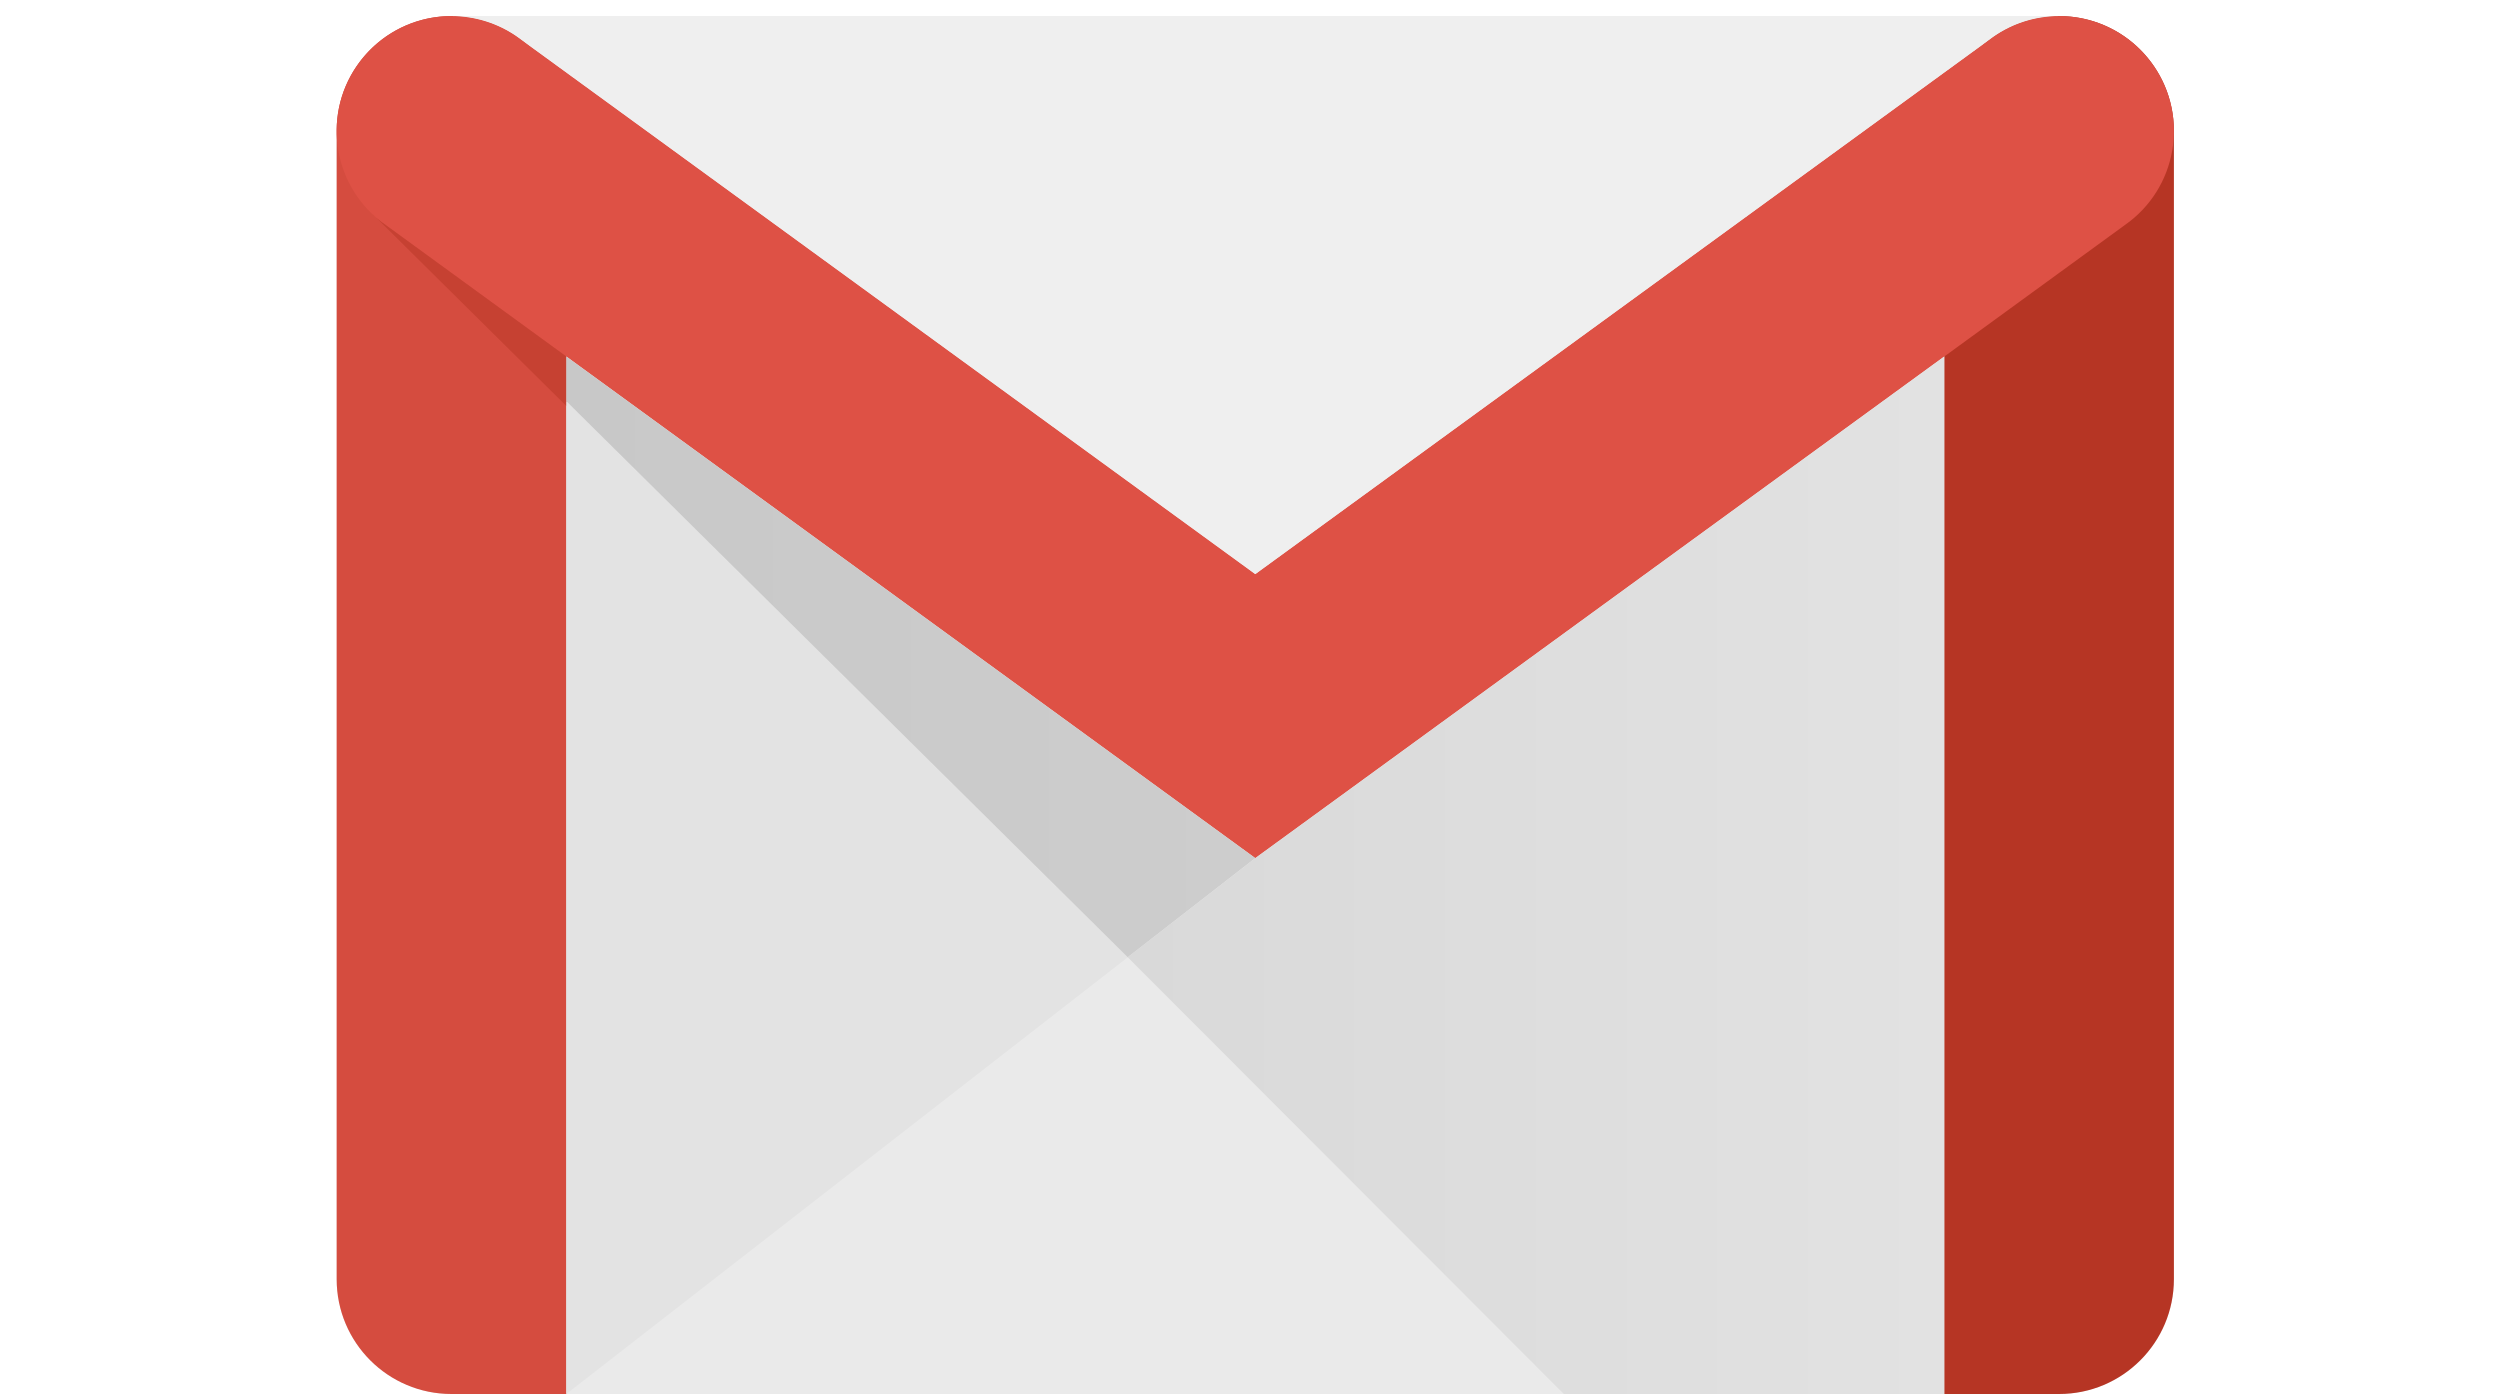
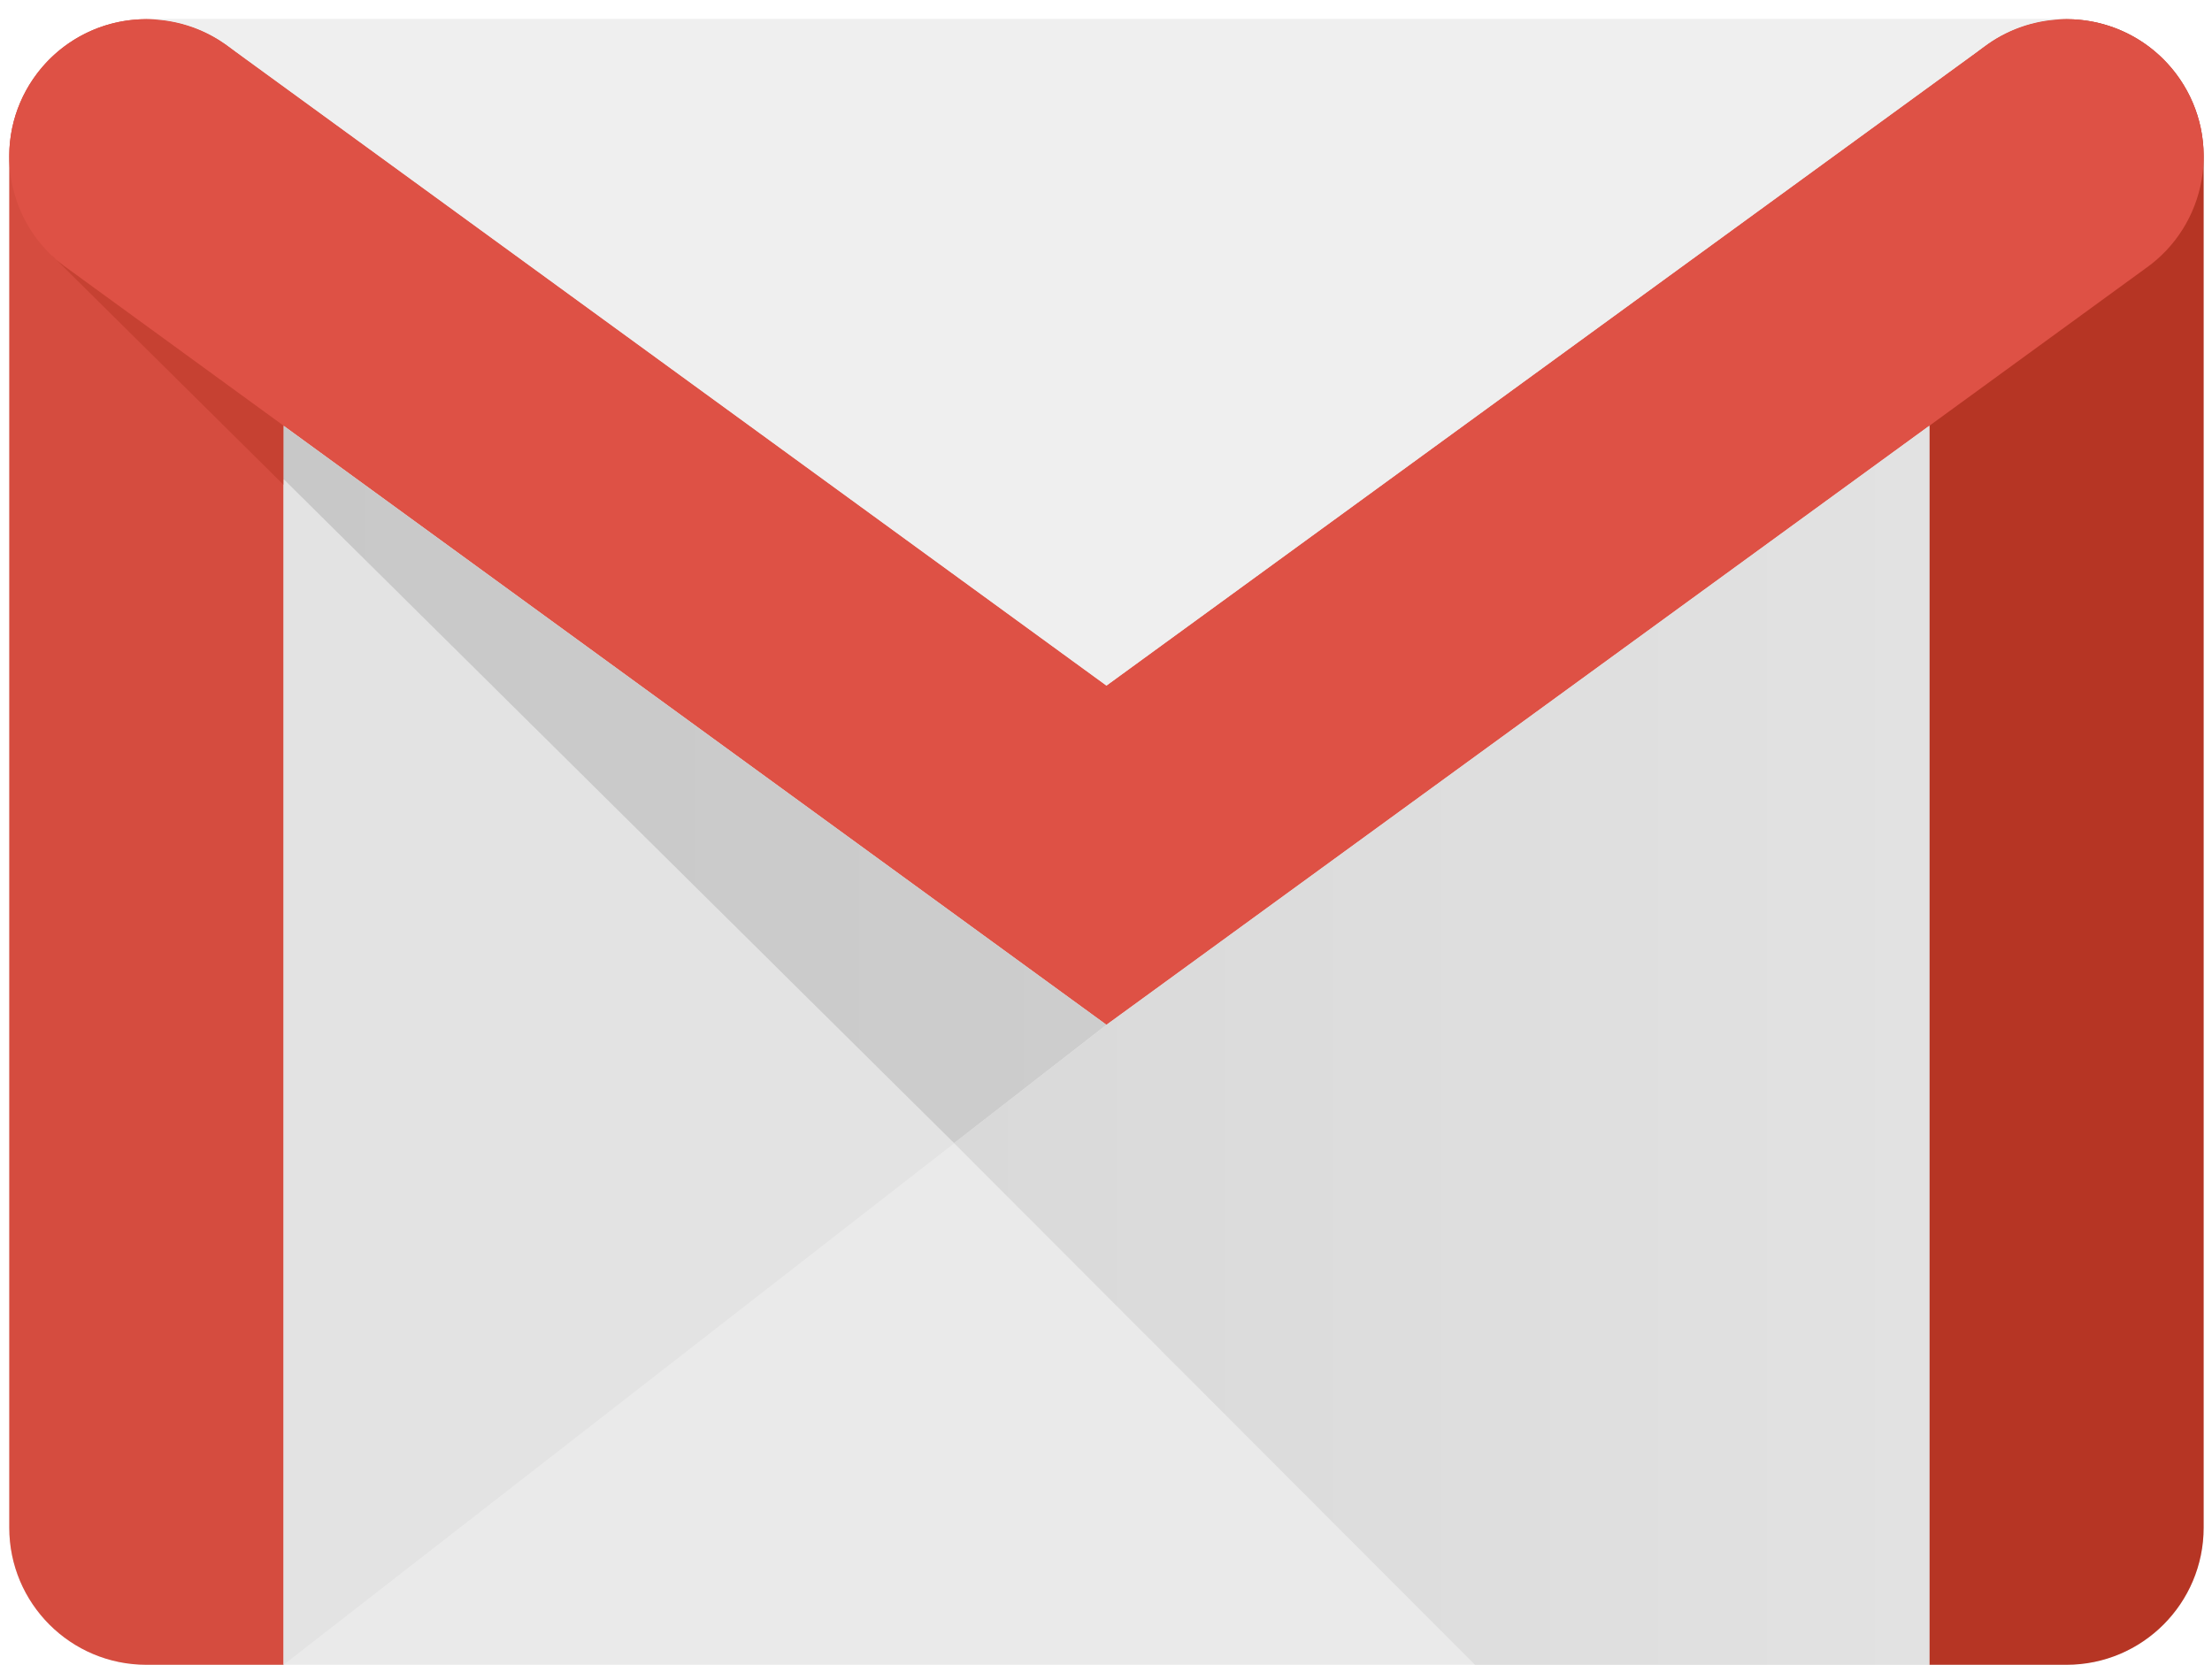
- <svg xmlns="http://www.w3.org/2000/svg" overflow="scroll" viewBox="7.592 13.58 48.54 36.42" width="2500" height="1394">
-   <linearGradient id="a" gradientUnits="userSpaceOnUse" x1="14.001" x2="32" y1="30.744" y2="30.744">
-     <stop offset="0" stop-color="#c8c8c8" />
-     <stop offset="1" stop-color="#cdcdcd" />
+ <svg xmlns="http://www.w3.org/2000/svg" version="1.1" id="Calque_1" x="0px" y="0px" width="1852px" height="1394px" viewBox="336.5 0 1852 1394" enable-background="new 336.5 0 1852 1394" xml:space="preserve">
+   <path fill="#EAEAEA" d="M2066.682,1394H459.084c-63.418,0-114.829-51.41-114.829-114.828V130.888  c0-63.418,51.411-114.829,114.829-114.829h1607.598c63.418,0,114.829,51.411,114.829,114.829v1148.284  C2181.511,1342.59,2130.1,1394,2066.682,1394z" />
+   <path fill="#D54C3F" d="M573.912,1394H459.084c-63.418,0-114.829-51.41-114.829-114.828V130.888  c0-63.418,51.411-114.829,114.829-114.829S573.912,67.47,573.912,130.888V1394z" />
+   <path fill="#B63524" d="M1951.854,1394h114.828c63.418,0,114.829-51.41,114.829-114.828V130.888  c0-63.418-51.411-114.829-114.829-114.829s-114.828,51.411-114.828,114.829V1394z" />
+   <path fill="#DE5145" d="M2132.44,225.047c52.002-36.317,64.718-107.915,28.4-159.918c-36.317-52.002-107.914-64.718-159.918-28.401  l-737.964,537.283l-0.076,0.038l-0.077-0.038L524.842,36.729c-52.003-36.317-123.6-23.602-159.917,28.4  c-36.317,52.003-23.602,123.601,28.401,159.918l0,0l-3.062-2.258l872.62,635.346 M2135.541,222.789l-872.658,635.346" />
+   <path fill="#EFEFEF" d="M2066.682,16.059c-24.458,0-47.155,7.655-65.758,20.669l-737.965,537.282l-0.076,0.038l-0.077-0.038  L524.842,36.729c-19.271-13.489-42.234-20.706-65.758-20.669H2066.682z" />
+   <path fill="#C64132" d="M573.95,406.017L380.426,214.33l-0.077,0.153c4.058,3.828,8.383,7.349,12.976,10.564l-3.062-2.258  l183.726,133.775l-0.039,50.831" />
+   <path fill="#E3E3E3" d="M1135.347,957.308L573.912,1394l0.038-992.768l561.281,555.922" />
+   <linearGradient id="SVGID_1_" gradientUnits="userSpaceOnUse" x1="730.829" y1="1061.558" x2="748.828" y2="1061.558" gradientTransform="matrix(38.2761 0 0 -38.2761 -27399.34 41289.277)">
+     <stop offset="0" style="stop-color:#C8C8C8" />
+     <stop offset="1" style="stop-color:#CDCDCD" />
  </linearGradient>
-   <linearGradient id="b" gradientUnits="userSpaceOnUse" x1="28.665" x2="50" y1="36.447" y2="36.447">
-     <stop offset="0" stop-color="#d9d9d9" />
-     <stop offset="1" stop-color="#e2e2e2" />
+   <path fill="url(#SVGID_1_)" d="M1135.347,957.308l127.536-99.173L573.95,356.563v44.669l561.281,555.922L1135.347,957.308z" />
+   <linearGradient id="SVGID_2_" gradientUnits="userSpaceOnUse" x1="745.493" y1="1055.853" x2="766.828" y2="1055.853" gradientTransform="matrix(38.2761 0 0 -38.2761 -27399.34 41289.277)">
+     <stop offset="0" style="stop-color:#D9D9D9" />
+     <stop offset="1" style="stop-color:#E2E2E2" />
  </linearGradient>
-   <path d="M53 50H11a3 3 0 0 1-3-3V17a3 3 0 0 1 3-3h42a3 3 0 0 1 3 3v30a3 3 0 0 1-3 3z" fill="#eaeaea" />
-   <path d="M14 50h-3a3 3 0 0 1-3-3V17a3 3 0 1 1 6 0z" fill="#d54c3f" />
-   <path d="M50 50h3a3 3 0 0 0 3-3V17a3 3 0 1 0-6 0z" fill="#b63524" />
-   <path d="M54.718 19.46a3 3 0 1 0-3.436-4.92l-19.28 14.037-.002.001-.002-.001-19.28-14.037a3 3 0 0 0-3.436 4.92l-.08-.059L32 36M54.799 19.401L32 36" fill="#de5145" />
-   <path d="M53 14c-.639 0-1.232.2-1.718.54l-19.28 14.037-.002.001-.002-.001-19.28-14.037A2.988 2.988 0 0 0 11 14z" fill="#efefef" />
-   <path d="M14.001 24.188L8.945 19.18l-.002.004c.106.1.219.192.339.276l-.08-.059 4.8 3.495-.001 1.328" fill="#c64132" />
-   <path d="M28.668 38.591L14 50l.001-25.937 14.664 14.524" fill="#e3e3e3" />
-   <path d="M28.668 38.591L32 36 14.001 22.896v1.167l14.664 14.524z" fill="url(#a)" />
-   <path d="M40.061 50H50V22.895L32 36l-3.335 2.587z" fill="url(#b)" />
+   <path fill="url(#SVGID_2_)" d="M1571.427,1394h380.427V356.525l-688.971,501.609l-127.651,99.02L1571.427,1394z" />
</svg>
